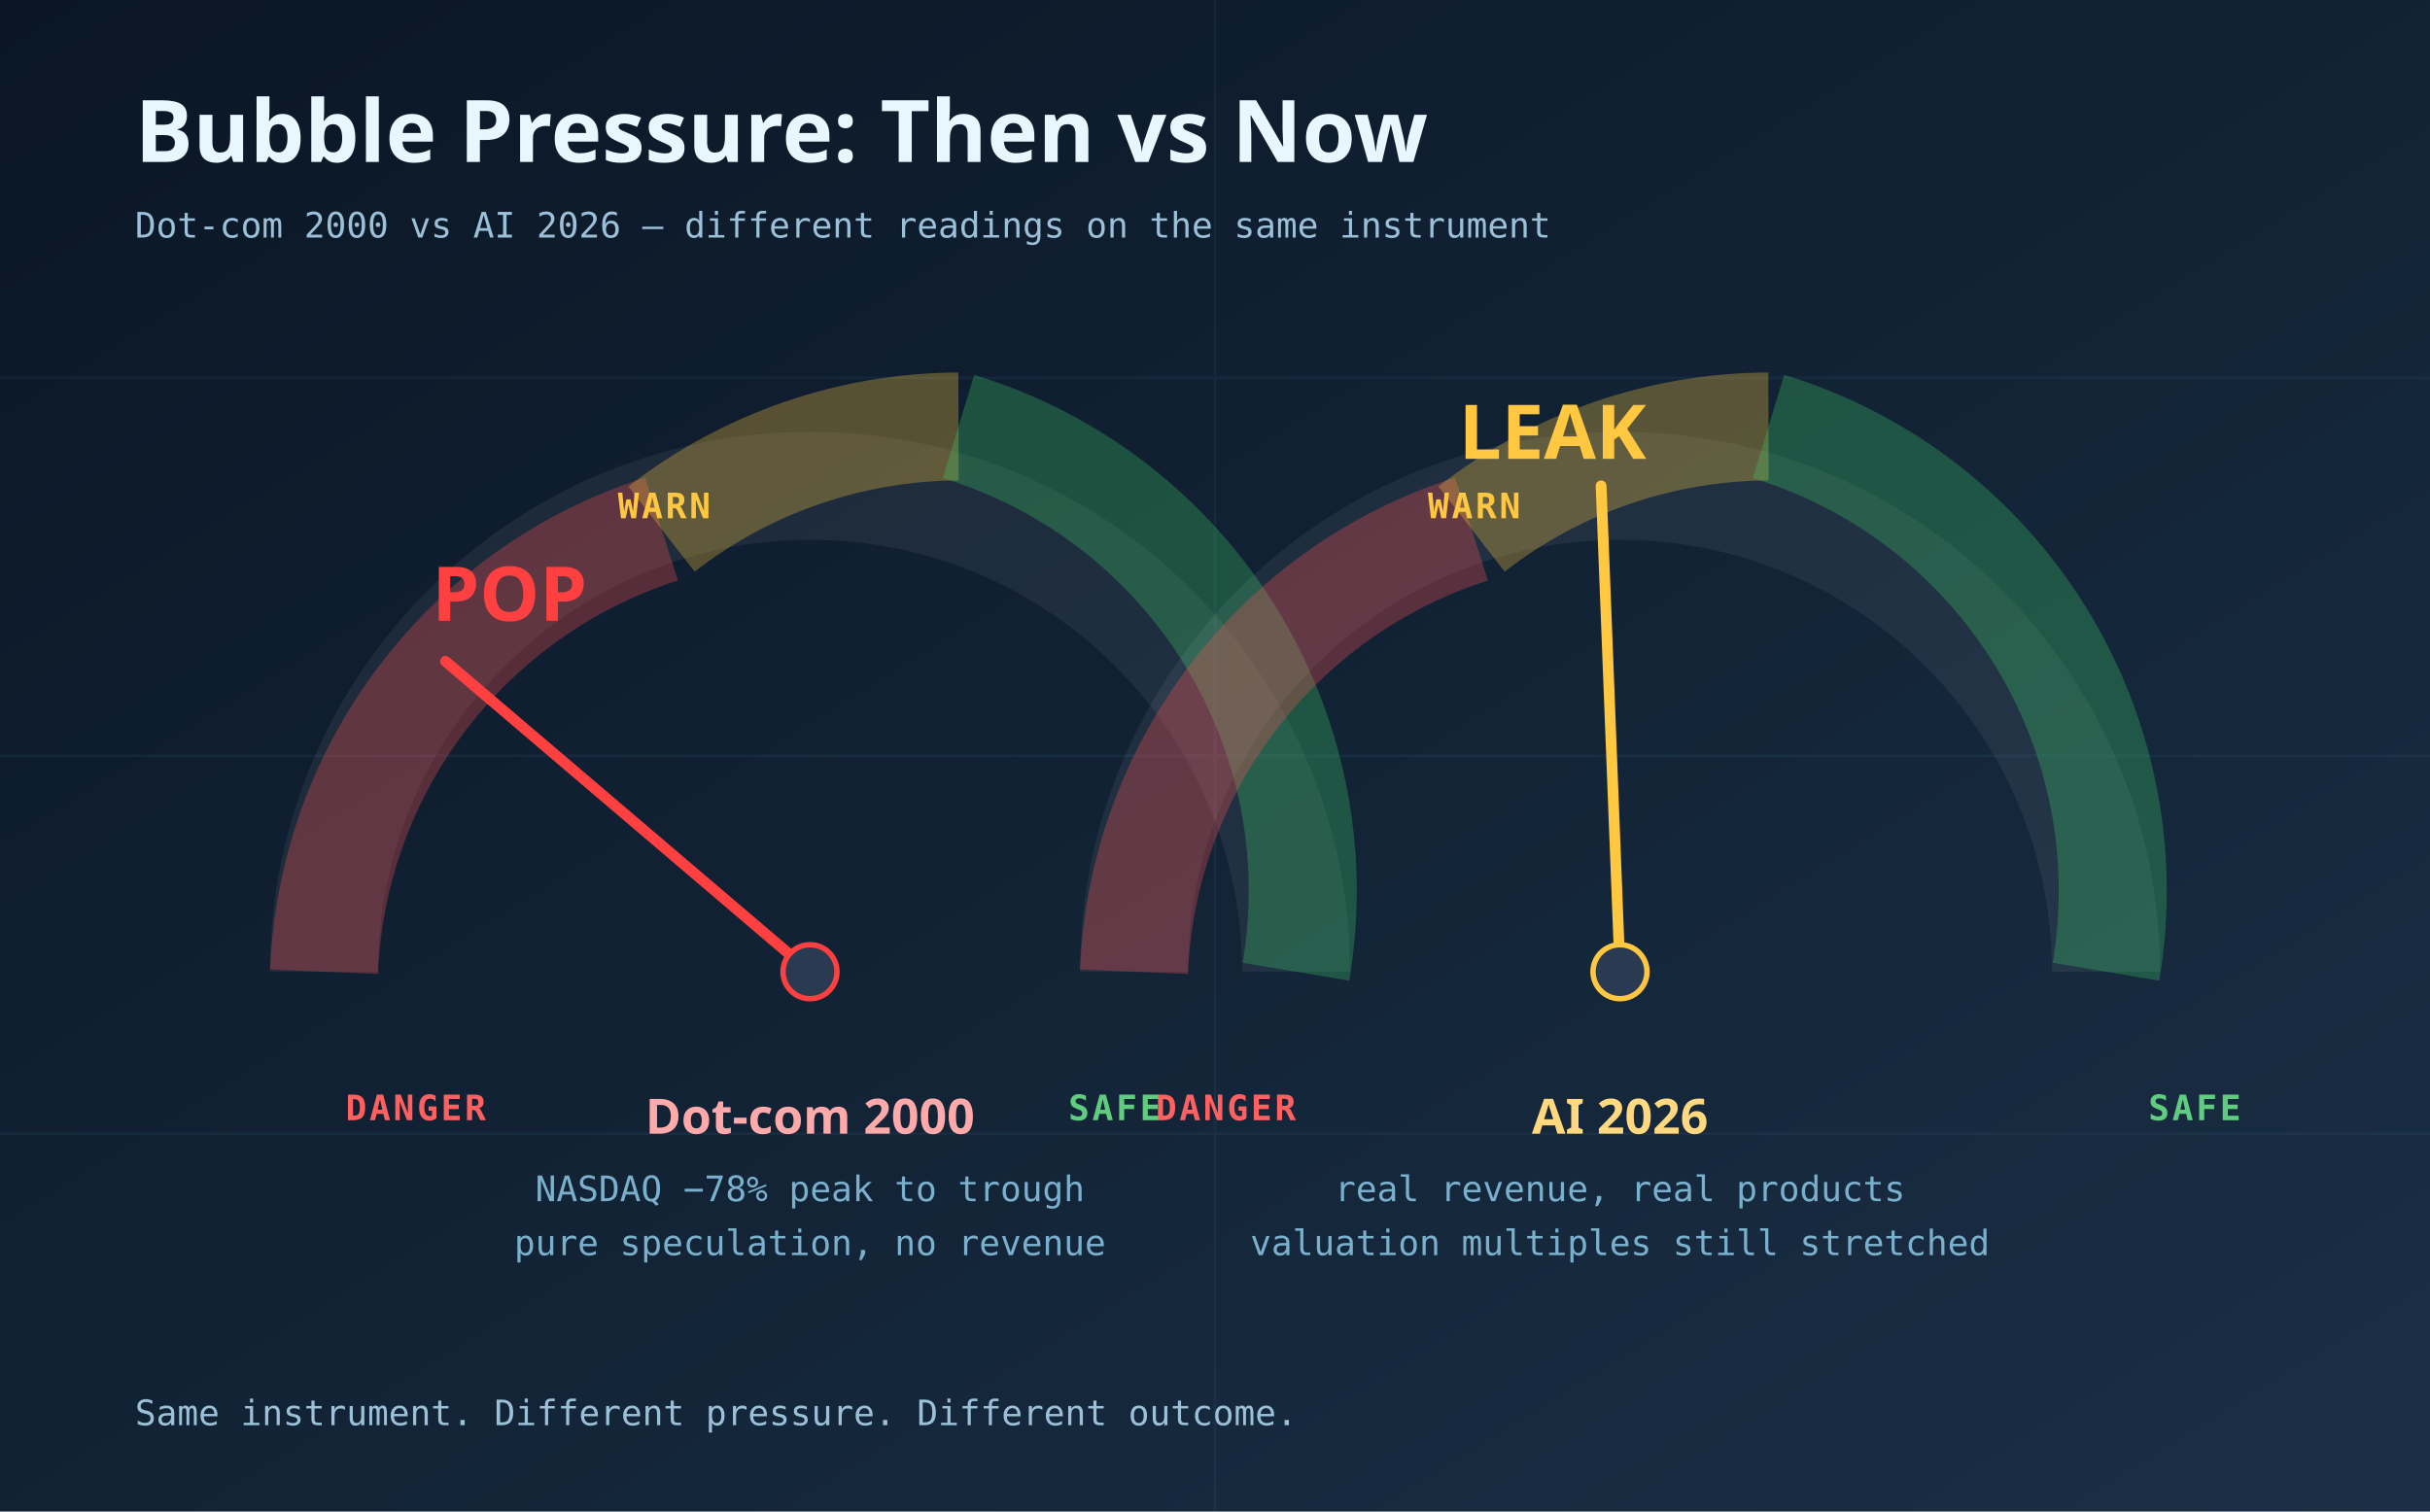
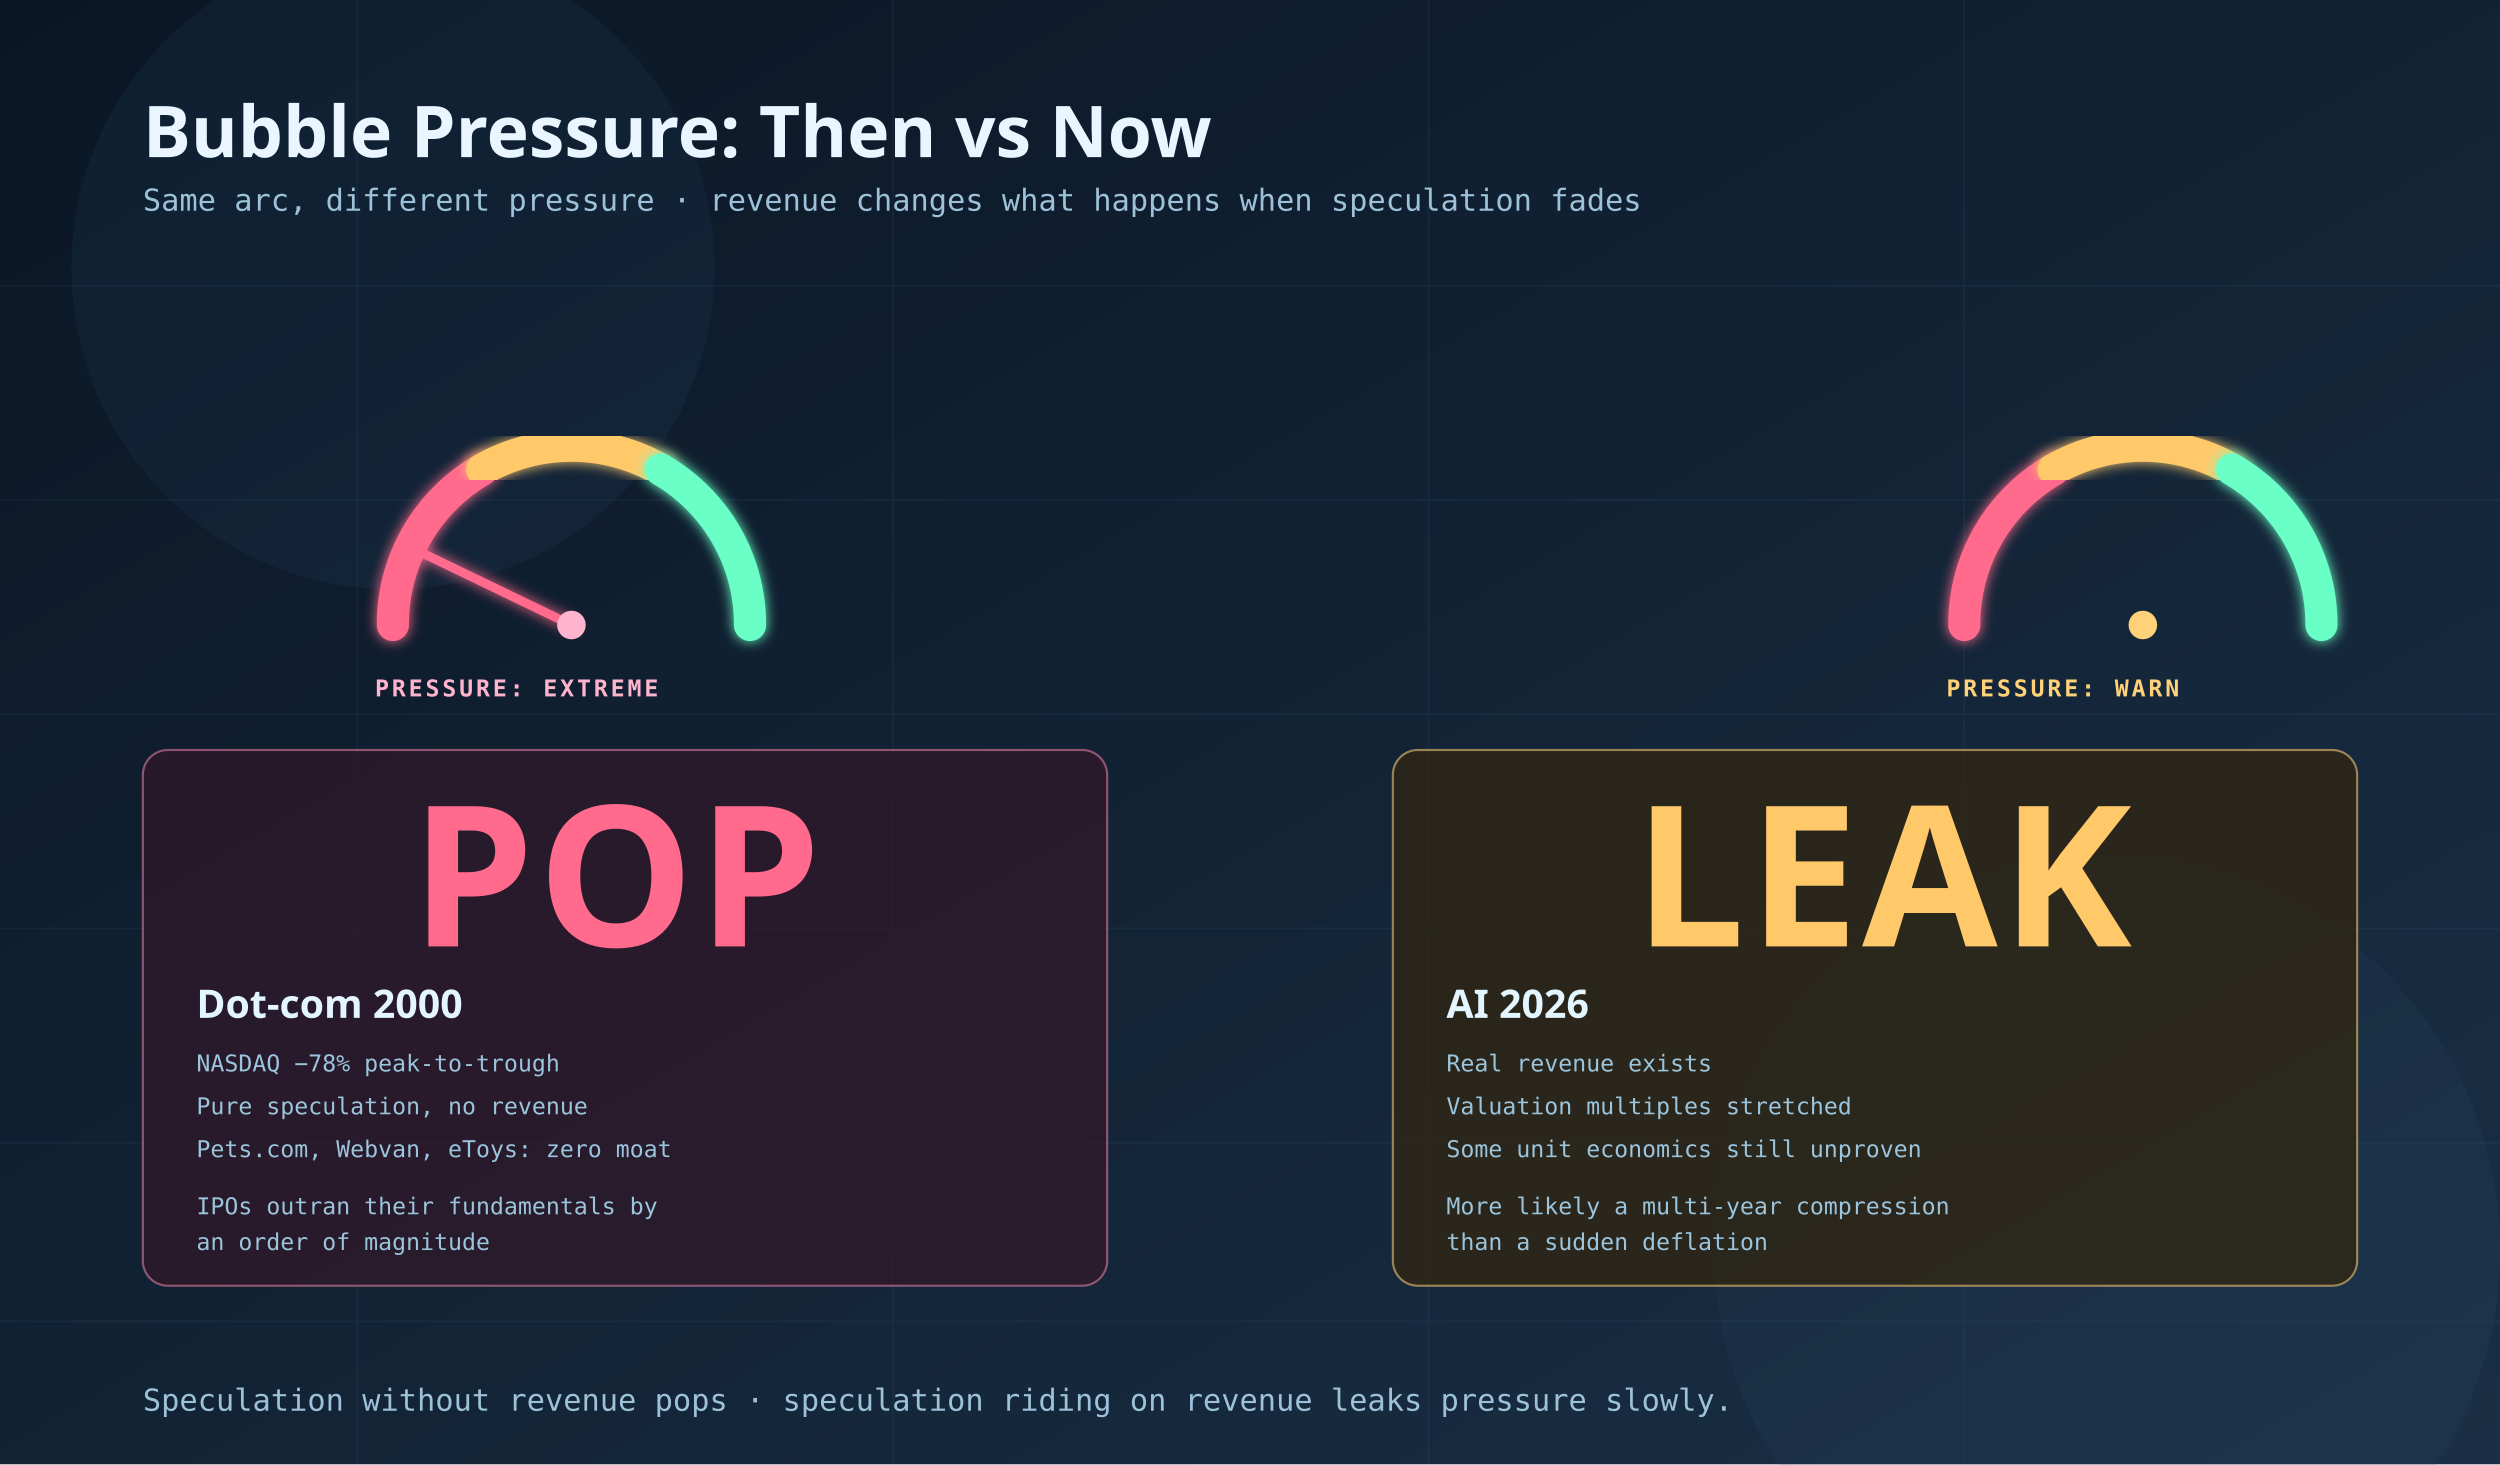
- <svg xmlns="http://www.w3.org/2000/svg" viewBox="0 0 900 560" role="img" aria-labelledby="abpg-title abpg-desc">
+ <svg xmlns="http://www.w3.org/2000/svg" viewBox="0 0 1400 820" role="img" aria-labelledby="abpg-title abpg-desc">
  <defs>
-     <linearGradient id="abpg-bg" x1="0" x2="1" y1="0" y2="1">
+     <linearGradient id="bg" x1="0" x2="1" y1="0" y2="1">
      <stop offset="0%" stop-color="#0a1625" />
      <stop offset="100%" stop-color="#1a2f45" />
    </linearGradient>
+     <linearGradient id="cyanLine" x1="0" x2="1" y1="0" y2="0">
+       <stop offset="0%" stop-color="#4ecbff" />
+       <stop offset="100%" stop-color="#7df5f2" />
+     </linearGradient>
+     <filter id="glow" x="-40%" y="-40%" width="180%" height="180%">
+       <feGaussianBlur stdDeviation="3.5" result="blur" />
+       <feMerge>
+         <feMergeNode in="blur" />
+         <feMergeNode in="SourceGraphic" />
+       </feMerge>
+     </filter>
    <style>
-       .abpg-title { font: 700 32px 'Space Grotesk', sans-serif; fill: #e8f6ff; }
-       .abpg-sub   { font: 500 13px 'Space Mono', monospace; fill: #9bc0d8; }
-       .abpg-label { font: 700 18px 'Space Grotesk', sans-serif; }
-       .abpg-zone  { font: 600 13px 'Space Mono', monospace; letter-spacing: 1px; }
-       .abpg-big   { font: 700 28px 'Space Grotesk', sans-serif; }
-       .abpg-caption { font: 500 13px 'Space Mono', monospace; fill: #7ab0cc; }
+       .title { font: 700 40px 'Space Grotesk', sans-serif; fill: #e9f6ff; }
+       .sub { font: 500 17px 'Space Mono', monospace; fill: #9dc1d8; }
+       .stepTitle { font: 700 22px 'Space Grotesk', sans-serif; fill: #e3f5ff; }
+       .stepText { font: 500 13px 'Space Mono', monospace; fill: #9bc4dd; }
+       .cardWarn { fill: rgba(49, 24, 40, 0.72); stroke: rgba(255, 142, 180, 0.5); stroke-width: 1.2; rx: 14; }
+       .cardAmber { fill: rgba(48, 38, 18, 0.78); stroke: rgba(255, 209, 120, 0.55); stroke-width: 1.2; rx: 14; }
+       .bigRed { font: 700 110px 'Space Grotesk', sans-serif; fill: #ff6a8d; letter-spacing: 2px; }
+       .bigAmber { font: 700 110px 'Space Grotesk', sans-serif; fill: #ffc96a; letter-spacing: 2px; }
    </style>
  </defs>
-   <rect width="900" height="560" fill="url(#abpg-bg)" />
+   <rect width="1400" height="820" fill="url(#bg)" />
  <g opacity="0.07" stroke="#5fa2d0" stroke-width="1">
-     <line x1="0" y1="140" x2="900" y2="140" />
-     <line x1="0" y1="280" x2="900" y2="280" />
-     <line x1="0" y1="420" x2="900" y2="420" />
-     <line x1="450" y1="0" x2="450" y2="560" />
+     <path d="M0 160 H1400" />
+     <path d="M0 280 H1400" />
+     <path d="M0 400 H1400" />
+     <path d="M0 520 H1400" />
+     <path d="M0 640 H1400" />
+     <path d="M0 740 H1400" />
+     <path d="M200 0 V820" />
+     <path d="M500 0 V820" />
+     <path d="M800 0 V820" />
+     <path d="M1100 0 V820" />
  </g>
-   <text class="abpg-title" x="50" y="60">Bubble Pressure: Then vs Now</text>
-   <text class="abpg-sub" x="50" y="88">Dot-com 2000 vs AI 2026 — different readings on the same instrument</text>
-   <path d="M 120 360 A 180 180 0 0 1 480 360" fill="none" stroke="rgba(255,255,255,0.06)" stroke-width="40" />
-   <path d="M 120 360 A 180 180 0 0 1 245 196" fill="none" stroke="rgba(255,80,80,0.3)" stroke-width="40" />
-   <path d="M 245 196 A 180 180 0 0 1 355 158" fill="none" stroke="rgba(255,200,60,0.3)" stroke-width="40" />
-   <path d="M 355 158 A 180 180 0 0 1 480 360" fill="none" stroke="rgba(60,200,100,0.3)" stroke-width="40" />
-   <text class="abpg-zone" x="128" y="415" fill="#ff6060">DANGER</text>
-   <text class="abpg-zone" x="246" y="192" fill="#ffc840" text-anchor="middle">WARN</text>
-   <text class="abpg-zone" x="430" y="415" text-anchor="end" fill="#60cc80">SAFE</text>
-   <line x1="300" y1="360" x2="165" y2="245" stroke="#ff4040" stroke-width="4" stroke-linecap="round" />
-   <circle cx="300" cy="360" r="10" fill="#2a3a50" stroke="#ff4040" stroke-width="2" />
-   <text class="abpg-big" x="160" y="230" fill="#ff4040">POP</text>
-   <text class="abpg-label" x="300" y="420" text-anchor="middle" fill="#ffaaaa">Dot-com 2000</text>
-   <text class="abpg-caption" x="300" y="445" text-anchor="middle">NASDAQ −78% peak to trough</text>
-   <text class="abpg-caption" x="300" y="465" text-anchor="middle">pure speculation, no revenue</text>
-   <path d="M 420 360 A 180 180 0 0 1 780 360" fill="none" stroke="rgba(255,255,255,0.06)" stroke-width="40" />
-   <path d="M 420 360 A 180 180 0 0 1 545 196" fill="none" stroke="rgba(255,80,80,0.3)" stroke-width="40" />
-   <path d="M 545 196 A 180 180 0 0 1 655 158" fill="none" stroke="rgba(255,200,60,0.3)" stroke-width="40" />
-   <path d="M 655 158 A 180 180 0 0 1 780 360" fill="none" stroke="rgba(60,200,100,0.3)" stroke-width="40" />
-   <text class="abpg-zone" x="428" y="415" fill="#ff6060">DANGER</text>
-   <text class="abpg-zone" x="546" y="192" fill="#ffc840" text-anchor="middle">WARN</text>
-   <text class="abpg-zone" x="830" y="415" text-anchor="end" fill="#60cc80">SAFE</text>
-   <line x1="600" y1="360" x2="593" y2="180" stroke="#ffc840" stroke-width="4" stroke-linecap="round" />
-   <circle cx="600" cy="360" r="10" fill="#2a3a50" stroke="#ffc840" stroke-width="2" />
-   <text class="abpg-big" x="575" y="170" fill="#ffc840" text-anchor="middle">LEAK</text>
-   <text class="abpg-label" x="600" y="420" text-anchor="middle" fill="#ffd880">AI 2026</text>
-   <text class="abpg-caption" x="600" y="445" text-anchor="middle">real revenue, real products</text>
-   <text class="abpg-caption" x="600" y="465" text-anchor="middle">valuation multiples still stretched</text>
-   <text class="abpg-sub" x="50" y="528">Same instrument. Different pressure. Different outcome.</text>
+   <g opacity="0.14">
+     <circle cx="220" cy="150" r="180" fill="#2f4f74" />
+     <circle cx="1180" cy="700" r="220" fill="#2c4f6b" />
+   </g>
+   <text class="title" x="80" y="88">Bubble Pressure: Then vs Now</text>
+   <text class="sub" x="80" y="118">Same arc, different pressure · revenue changes what happens when speculation fades</text>
+   <g transform="translate(80,150)" fill="none" stroke-width="18" stroke-linecap="round">
+     <path d="M 140 200 A 100 100 0 0 1 190 113" stroke="#ff6a8d" filter="url(#glow)" />
+     <path d="M 190 113 A 100 100 0 0 1 290 113" stroke="#ffc96a" filter="url(#glow)" />
+     <path d="M 290 113 A 100 100 0 0 1 340 200" stroke="#6affc7" filter="url(#glow)" />
+     <path d="M 240 200 L 153 158" stroke="#ff6a8d" stroke-width="5" filter="url(#glow)" />
+     <circle cx="240" cy="200" r="8" fill="#ffb4ce" stroke="none" />
+     <text x="130" y="240" style="font: 700 13px 'Space Mono', monospace; fill: #ffb4ce; letter-spacing: 1.6px;">PRESSURE: EXTREME</text>
+   </g>
+   <rect class="cardWarn" x="80" y="420" width="540" height="300" />
+   <text class="bigRed" x="230" y="530">POP</text>
+   <text class="stepTitle" x="110" y="570">Dot-com 2000</text>
+   <text class="stepText" x="110" y="600">NASDAQ −78% peak-to-trough</text>
+   <text class="stepText" x="110" y="624">Pure speculation, no revenue</text>
+   <text class="stepText" x="110" y="648">Pets.com, Webvan, eToys: zero moat</text>
+   <text class="stepText" x="110" y="680">IPOs outran their fundamentals by</text>
+   <text class="stepText" x="110" y="700">an order of magnitude</text>
+   <g transform="translate(520,150)" fill="none" stroke-width="18" stroke-linecap="round">
+     <path d="M 580 200 A 100 100 0 0 1 630 113" stroke="#ff6a8d" filter="url(#glow)" />
+     <path d="M 630 113 A 100 100 0 0 1 730 113" stroke="#ffc96a" filter="url(#glow)" />
+     <path d="M 730 113 A 100 100 0 0 1 780 200" stroke="#6affc7" filter="url(#glow)" />
+     <path d="M 680 200 L 680 100" stroke="#ffc96a" stroke-width="5" filter="url(#glow)" />
+     <circle cx="680" cy="200" r="8" fill="#ffd178" stroke="none" />
+     <text x="570" y="240" style="font: 700 13px 'Space Mono', monospace; fill: #ffd178; letter-spacing: 1.6px;">PRESSURE: WARN</text>
+   </g>
+   <rect class="cardAmber" x="780" y="420" width="540" height="300" />
+   <text class="bigAmber" x="915" y="530">LEAK</text>
+   <text class="stepTitle" x="810" y="570">AI 2026</text>
+   <text class="stepText" x="810" y="600">Real revenue exists</text>
+   <text class="stepText" x="810" y="624">Valuation multiples stretched</text>
+   <text class="stepText" x="810" y="648">Some unit economics still unproven</text>
+   <text class="stepText" x="810" y="680">More likely a multi-year compression</text>
+   <text class="stepText" x="810" y="700">than a sudden deflation</text>
+   <text class="sub" x="80" y="790">Speculation without revenue pops · speculation riding on revenue leaks pressure slowly.</text>
</svg>
